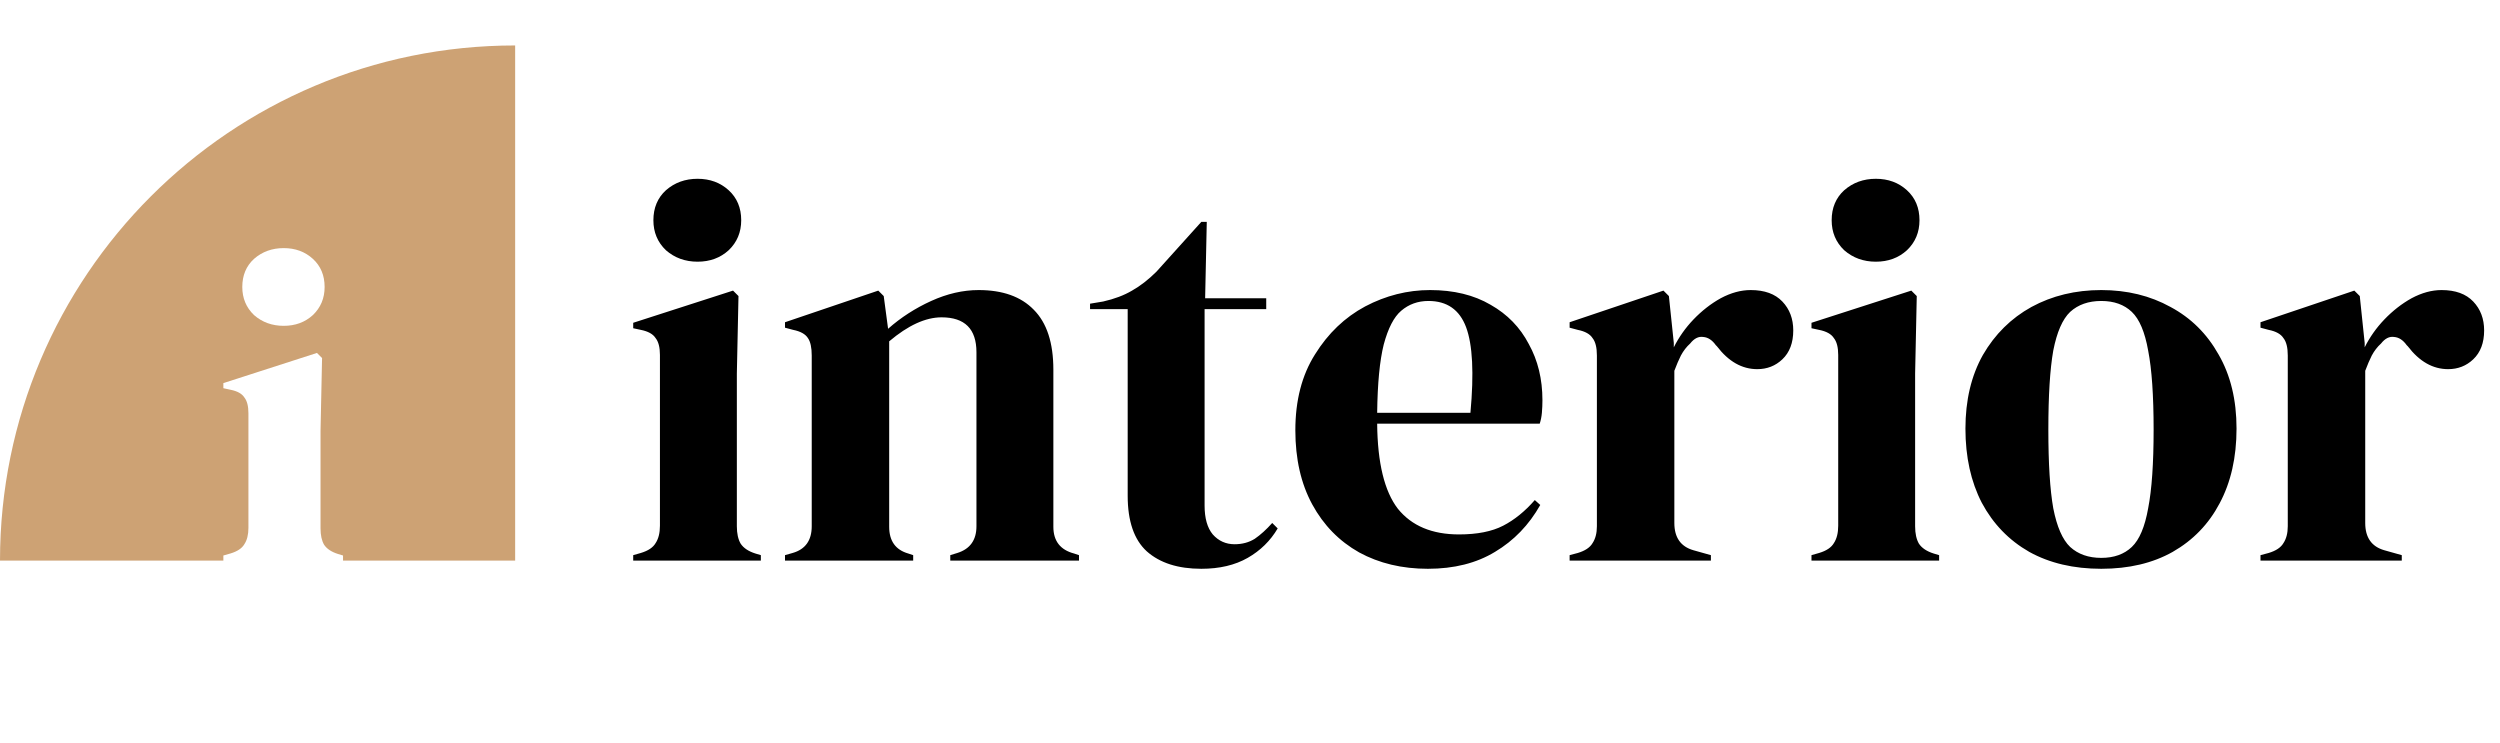
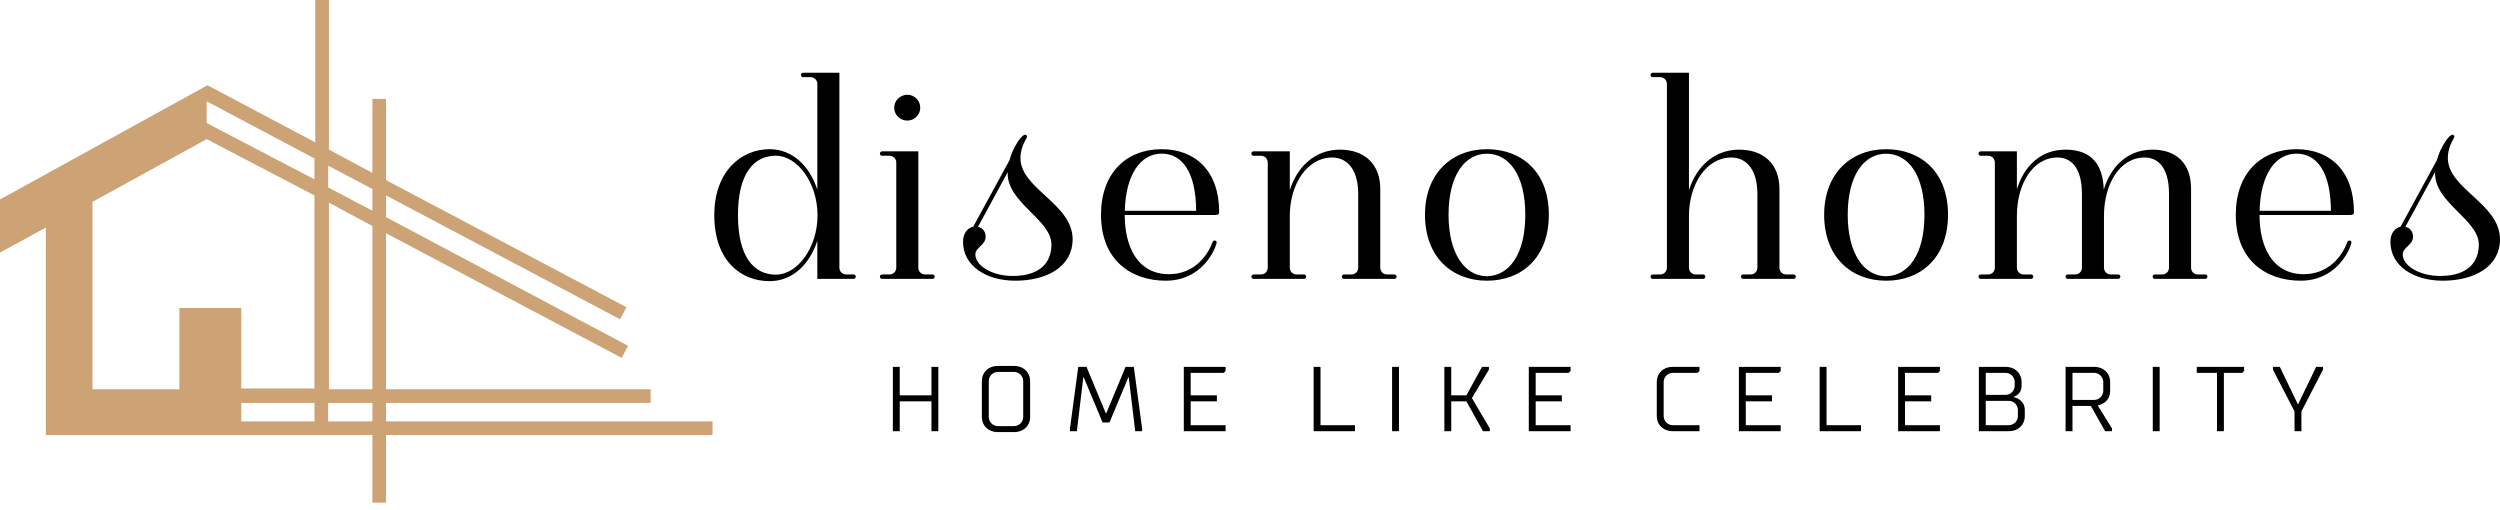
- <svg xmlns="http://www.w3.org/2000/svg" width="165" height="49" viewBox="0 0 165 49" fill="none">
-   <path d="M46.04 17.272C45.224 17.272 44.528 17.02 43.952 16.516C43.4 15.988 43.124 15.328 43.124 14.536C43.124 13.72 43.4 13.06 43.952 12.556C44.528 12.052 45.224 11.8 46.04 11.8C46.856 11.8 47.54 12.052 48.092 12.556C48.644 13.06 48.92 13.72 48.92 14.536C48.92 15.328 48.644 15.988 48.092 16.516C47.54 17.02 46.856 17.272 46.04 17.272ZM41.792 37V36.64L42.296 36.496C42.776 36.352 43.1 36.136 43.268 35.848C43.46 35.56 43.556 35.176 43.556 34.696V23.428C43.556 22.924 43.46 22.552 43.268 22.312C43.1 22.048 42.776 21.868 42.296 21.772L41.792 21.664V21.304L48.38 19.18L48.74 19.54L48.632 24.652V34.732C48.632 35.212 48.716 35.596 48.884 35.884C49.076 36.172 49.4 36.388 49.856 36.532L50.216 36.64V37H41.792ZM51.81 37V36.64L52.314 36.496C53.154 36.256 53.574 35.668 53.574 34.732V23.464C53.574 22.936 53.49 22.552 53.322 22.312C53.154 22.048 52.83 21.868 52.35 21.772L51.81 21.628V21.268L57.966 19.18L58.326 19.54L58.614 21.7C59.454 20.956 60.402 20.344 61.458 19.864C62.514 19.384 63.558 19.144 64.59 19.144C66.174 19.144 67.386 19.576 68.226 20.44C69.09 21.304 69.522 22.624 69.522 24.4V34.768C69.522 35.704 69.978 36.292 70.89 36.532L71.214 36.64V37H62.718V36.64L63.186 36.496C64.026 36.232 64.446 35.644 64.446 34.732V23.248C64.446 21.712 63.678 20.944 62.142 20.944C61.086 20.944 59.934 21.472 58.686 22.528V34.768C58.686 35.704 59.106 36.292 59.946 36.532L60.27 36.64V37H51.81ZM79.287 37.54C77.751 37.54 76.551 37.156 75.687 36.388C74.847 35.62 74.427 34.396 74.427 32.716V20.404H71.943V20.044L72.807 19.9C73.551 19.732 74.187 19.492 74.715 19.18C75.267 18.868 75.807 18.448 76.335 17.92L79.287 14.644H79.647L79.539 19.684H83.571V20.404H79.503V33.364C79.503 34.204 79.683 34.84 80.043 35.272C80.427 35.704 80.907 35.92 81.483 35.92C81.987 35.92 82.431 35.8 82.815 35.56C83.199 35.296 83.583 34.948 83.967 34.516L84.327 34.876C83.847 35.692 83.187 36.34 82.347 36.82C81.507 37.3 80.487 37.54 79.287 37.54ZM94.385 19.144C95.945 19.144 97.277 19.468 98.381 20.116C99.485 20.74 100.325 21.604 100.901 22.708C101.501 23.788 101.801 25.024 101.801 26.416C101.801 26.68 101.789 26.956 101.765 27.244C101.741 27.508 101.693 27.748 101.621 27.964H90.893C90.917 30.556 91.373 32.428 92.261 33.58C93.173 34.708 94.517 35.272 96.293 35.272C97.493 35.272 98.465 35.08 99.209 34.696C99.953 34.312 100.649 33.748 101.297 33.004L101.657 33.328C100.913 34.648 99.917 35.68 98.669 36.424C97.445 37.168 95.969 37.54 94.241 37.54C92.537 37.54 91.025 37.18 89.705 36.46C88.385 35.716 87.353 34.66 86.609 33.292C85.865 31.924 85.493 30.292 85.493 28.396C85.493 26.428 85.925 24.76 86.789 23.392C87.653 22 88.757 20.944 90.101 20.224C91.469 19.504 92.897 19.144 94.385 19.144ZM94.277 19.864C93.581 19.864 92.981 20.08 92.477 20.512C91.997 20.92 91.613 21.664 91.325 22.744C91.061 23.8 90.917 25.3 90.893 27.244H97.049C97.289 24.628 97.193 22.744 96.761 21.592C96.329 20.44 95.501 19.864 94.277 19.864ZM103.595 37V36.64L104.135 36.496C104.615 36.352 104.939 36.136 105.107 35.848C105.299 35.56 105.395 35.188 105.395 34.732V23.464C105.395 22.936 105.299 22.552 105.107 22.312C104.939 22.048 104.615 21.868 104.135 21.772L103.595 21.628V21.268L109.787 19.18L110.147 19.54L110.471 22.636V22.924C110.807 22.252 111.239 21.64 111.767 21.088C112.319 20.512 112.919 20.044 113.567 19.684C114.239 19.324 114.899 19.144 115.547 19.144C116.459 19.144 117.155 19.396 117.635 19.9C118.115 20.404 118.355 21.04 118.355 21.808C118.355 22.624 118.115 23.26 117.635 23.716C117.179 24.148 116.627 24.364 115.979 24.364C114.971 24.364 114.083 23.86 113.315 22.852L113.243 22.78C113.003 22.444 112.727 22.264 112.415 22.24C112.103 22.192 111.815 22.336 111.551 22.672C111.311 22.888 111.107 23.152 110.939 23.464C110.795 23.752 110.651 24.088 110.507 24.472V34.516C110.507 35.476 110.927 36.076 111.767 36.316L112.919 36.64V37H103.595ZM123.806 17.272C122.99 17.272 122.294 17.02 121.718 16.516C121.166 15.988 120.89 15.328 120.89 14.536C120.89 13.72 121.166 13.06 121.718 12.556C122.294 12.052 122.99 11.8 123.806 11.8C124.622 11.8 125.306 12.052 125.858 12.556C126.41 13.06 126.686 13.72 126.686 14.536C126.686 15.328 126.41 15.988 125.858 16.516C125.306 17.02 124.622 17.272 123.806 17.272ZM119.558 37V36.64L120.062 36.496C120.542 36.352 120.866 36.136 121.034 35.848C121.226 35.56 121.322 35.176 121.322 34.696V23.428C121.322 22.924 121.226 22.552 121.034 22.312C120.866 22.048 120.542 21.868 120.062 21.772L119.558 21.664V21.304L126.146 19.18L126.506 19.54L126.398 24.652V34.732C126.398 35.212 126.482 35.596 126.65 35.884C126.842 36.172 127.166 36.388 127.622 36.532L127.982 36.64V37H119.558ZM138.683 37.54C136.859 37.54 135.275 37.168 133.931 36.424C132.587 35.656 131.543 34.576 130.799 33.184C130.079 31.792 129.719 30.16 129.719 28.288C129.719 26.416 130.103 24.796 130.871 23.428C131.663 22.06 132.731 21.004 134.075 20.26C135.443 19.516 136.979 19.144 138.683 19.144C140.387 19.144 141.911 19.516 143.255 20.26C144.599 20.98 145.655 22.024 146.423 23.392C147.215 24.76 147.611 26.392 147.611 28.288C147.611 30.184 147.239 31.828 146.495 33.22C145.775 34.588 144.743 35.656 143.399 36.424C142.079 37.168 140.507 37.54 138.683 37.54ZM138.683 36.82C139.523 36.82 140.195 36.58 140.699 36.1C141.203 35.62 141.563 34.768 141.779 33.544C142.019 32.32 142.139 30.592 142.139 28.36C142.139 26.104 142.019 24.364 141.779 23.14C141.563 21.916 141.203 21.064 140.699 20.584C140.195 20.104 139.523 19.864 138.683 19.864C137.843 19.864 137.159 20.104 136.631 20.584C136.127 21.064 135.755 21.916 135.515 23.14C135.299 24.364 135.191 26.104 135.191 28.36C135.191 30.592 135.299 32.32 135.515 33.544C135.755 34.768 136.127 35.62 136.631 36.1C137.159 36.58 137.843 36.82 138.683 36.82ZM149.193 37V36.64L149.733 36.496C150.213 36.352 150.537 36.136 150.705 35.848C150.897 35.56 150.993 35.188 150.993 34.732V23.464C150.993 22.936 150.897 22.552 150.705 22.312C150.537 22.048 150.213 21.868 149.733 21.772L149.193 21.628V21.268L155.385 19.18L155.745 19.54L156.069 22.636V22.924C156.405 22.252 156.837 21.64 157.365 21.088C157.917 20.512 158.517 20.044 159.165 19.684C159.837 19.324 160.497 19.144 161.145 19.144C162.057 19.144 162.753 19.396 163.233 19.9C163.713 20.404 163.953 21.04 163.953 21.808C163.953 22.624 163.713 23.26 163.233 23.716C162.777 24.148 162.225 24.364 161.577 24.364C160.569 24.364 159.681 23.86 158.913 22.852L158.841 22.78C158.601 22.444 158.325 22.264 158.013 22.24C157.701 22.192 157.413 22.336 157.149 22.672C156.909 22.888 156.705 23.152 156.537 23.464C156.393 23.752 156.249 24.088 156.105 24.472V34.516C156.105 35.476 156.525 36.076 157.365 36.316L158.517 36.64V37H149.193Z" fill="black" />
-   <path fill-rule="evenodd" clip-rule="evenodd" d="M34 3C15.222 3 0 18.222 0 37H14.742V36.663L15.215 36.528C15.665 36.392 15.969 36.19 16.126 35.92C16.306 35.65 16.396 35.29 16.396 34.84V27.276C16.396 26.804 16.306 26.455 16.126 26.23C15.969 25.983 15.665 25.814 15.215 25.724L14.742 25.622V25.285L20.919 23.294L21.256 23.631L21.155 28.424V34.874C21.155 35.324 21.234 35.684 21.391 35.954C21.571 36.224 21.875 36.426 22.302 36.561L22.64 36.663V37H34V3ZM16.767 20.796C17.307 21.269 17.96 21.505 18.725 21.505C19.49 21.505 20.131 21.269 20.649 20.796C21.166 20.301 21.425 19.683 21.425 18.94C21.425 18.175 21.166 17.556 20.649 17.084C20.131 16.611 19.49 16.375 18.725 16.375C17.96 16.375 17.307 16.611 16.767 17.084C16.25 17.556 15.991 18.175 15.991 18.94C15.991 19.683 16.25 20.301 16.767 20.796Z" fill="#CDA274" />
+ <svg xmlns="http://www.w3.org/2000/svg" width="329" height="67" viewBox="0 0 329 67" fill="none">
+   <path d="M93.772 55.459H50.802V53.024H85.622V51.225H50.802V30.693L81.812 47.097L82.659 45.51L50.802 28.576V25.718L81.6 42.017L82.447 40.43L50.802 23.707V13.018H49.003V22.755L43.287 19.686V0H41.488V18.733L27.306 11.219L0 26.248V33.233L6.033 29.952V57.258H27.306H49.003V66.148H50.802V57.258H93.772V55.459ZM49.003 51.225H43.287V26.671L49.003 29.74V51.225ZM49.003 24.872V27.729L43.181 24.66V21.802L49.003 24.872ZM41.382 20.85V23.602L27.2 16.193V13.335L41.382 20.85ZM12.171 26.565L27.2 18.31L41.382 25.718V51.119H31.751V40.536H23.602V51.225H19.051H12.171V26.565ZM41.382 53.024V55.459H31.751V53.024H41.382ZM43.181 55.459V53.024H49.003V55.459H43.181Z" fill="#CDA274" />
+   <path d="M112.324 36.12C112.498 36.12 112.619 36.24 112.619 36.406C112.619 36.58 112.498 36.7 112.325 36.7H107.562V31.692C106.53 34.812 104.294 36.999 101.272 36.999C97.469 36.999 94 34.285 94 28.297C94 22.637 97.465 19.635 101.272 19.635C104.348 19.635 106.561 21.905 107.562 24.964V11.052C107.562 10.573 107.202 10.155 106.665 10.155H105.701C105.528 10.155 105.407 10.034 105.407 9.869C105.407 9.695 105.528 9.575 105.701 9.575H110.464V35.223C110.464 35.701 110.823 36.12 111.361 36.12H112.324L112.324 36.12ZM102.097 36.143C104.954 36.143 107.585 32.593 107.585 28.335C107.585 24.046 104.923 20.491 102.097 20.491C99.201 20.491 97.116 22.834 97.116 28.306C97.116 33.8 99.201 36.143 102.097 36.143ZM117.675 14.178C117.675 13.241 118.446 12.47 119.413 12.47C120.334 12.47 121.105 13.241 121.105 14.178C121.105 15.099 120.334 15.87 119.413 15.87C118.446 15.87 117.675 15.099 117.675 14.178ZM122.713 36.12C122.886 36.12 123.006 36.24 123.006 36.406C123.006 36.58 122.886 36.7 122.712 36.7H116.089C115.916 36.7 115.795 36.58 115.795 36.406C115.795 36.24 115.916 36.12 116.089 36.12H117.053C117.591 36.12 117.95 35.702 117.95 35.223V21.395C117.95 20.917 117.591 20.499 117.053 20.499H116.089C115.916 20.499 115.795 20.378 115.795 20.212C115.795 20.039 115.916 19.919 116.089 19.919H120.852V35.223C120.852 35.701 121.211 36.119 121.749 36.119H122.713L122.713 36.12ZM134.293 20.802C134.293 24.863 141.158 26.797 141.158 31.49C141.158 35.034 137.859 36.94 133.617 36.94C129.775 36.94 126.737 34.991 126.737 31.827C126.737 30.616 127.397 29.975 128.076 29.828L132.851 21.081C133.068 20.207 133.489 19.377 133.938 18.659C134.272 18.133 134.694 17.726 134.888 17.726C135.09 17.726 135.203 17.898 135.144 18.056C134.672 18.915 134.293 19.72 134.293 20.802L134.293 20.802ZM133.258 36.317C137.107 36.317 138.369 34.339 138.369 32.181C138.369 28.87 132.43 26.655 132.616 22.65L128.702 29.857C129.236 29.956 129.712 30.391 129.712 31.159C129.712 32.269 128.357 32.54 128.357 33.479C128.357 34.974 130.567 36.317 133.258 36.317V36.317ZM160.442 27.897C160.442 28.186 160.304 28.29 159.963 28.29H148.016C148.016 32.523 149.742 36.083 153.831 36.083C157.121 36.083 158.908 33.675 159.549 31.902C159.625 31.706 159.73 31.653 159.843 31.653C160.054 31.653 160.136 31.811 160.106 31.991C159.811 33.135 158.022 36.939 153.418 36.939C148.866 36.939 144.892 34.252 144.892 28.261C144.892 22.776 148.223 19.635 152.877 19.635C157.312 19.635 160.442 22.519 160.442 27.897L160.442 27.897ZM148.024 27.741L157.415 27.74C157.384 22.627 155.574 20.22 152.875 20.22C150.164 20.22 148.158 22.839 148.024 27.741L148.024 27.741ZM183.504 36.12C183.677 36.12 183.797 36.24 183.797 36.406C183.797 36.58 183.676 36.7 183.503 36.7H176.88C176.707 36.7 176.586 36.58 176.586 36.406C176.586 36.24 176.707 36.12 176.88 36.12H177.844C178.382 36.12 178.741 35.702 178.741 35.223V25.556C178.741 21.813 176.882 20.727 175.319 20.727C172 20.727 169.736 24.27 169.736 28.417V35.223C169.736 35.701 170.096 36.12 170.633 36.12H171.597C171.77 36.12 171.891 36.24 171.891 36.406C171.891 36.579 171.77 36.7 171.597 36.7H164.974C164.8 36.7 164.68 36.579 164.68 36.406C164.68 36.24 164.8 36.12 164.974 36.12H165.938C166.475 36.12 166.834 35.701 166.834 35.223V21.395C166.834 20.916 166.475 20.498 165.938 20.498H164.974C164.8 20.498 164.68 20.378 164.68 20.212C164.68 20.039 164.8 19.918 164.974 19.918H169.737V25.034C170.696 21.96 173.03 19.694 176.35 19.694C179.55 19.694 181.643 21.57 181.643 24.877V35.222C181.643 35.701 182.002 36.119 182.54 36.119H183.504L183.504 36.12ZM195.682 36.94C191.099 36.94 187.528 33.846 187.528 28.261C187.528 22.876 190.999 19.635 195.682 19.635C200.196 19.635 203.828 22.568 203.828 28.261C203.828 33.846 200.312 36.94 195.682 36.94ZM195.662 36.353C198.556 36.324 200.728 33.532 200.728 28.277C200.728 22.927 198.524 20.229 195.682 20.229C192.856 20.229 190.629 22.927 190.629 28.277C190.629 33.327 192.728 36.324 195.662 36.353ZM236.034 36.12C236.208 36.12 236.328 36.24 236.328 36.406C236.328 36.58 236.207 36.7 236.034 36.7H229.41C229.237 36.7 229.117 36.58 229.117 36.406C229.117 36.24 229.237 36.12 229.411 36.12H230.374C230.912 36.12 231.271 35.702 231.271 35.223V25.556C231.271 21.813 229.412 20.727 227.85 20.727C224.53 20.727 222.267 24.27 222.267 28.417V35.223C222.267 35.701 222.626 36.12 223.164 36.12H224.128C224.301 36.12 224.421 36.24 224.421 36.406C224.421 36.579 224.301 36.7 224.128 36.7H217.504C217.331 36.7 217.21 36.579 217.21 36.406C217.21 36.24 217.331 36.12 217.504 36.12H218.468C219.006 36.12 219.365 35.701 219.365 35.223V11.051C219.365 10.572 219.006 10.154 218.468 10.154H217.504C217.331 10.154 217.21 10.034 217.21 9.868C217.21 9.695 217.331 9.574 217.504 9.574H222.267V25.034C223.227 21.96 225.561 19.694 228.881 19.694C232.081 19.694 234.174 21.57 234.174 24.877V35.222C234.174 35.701 234.533 36.119 235.071 36.119H236.034L236.034 36.12ZM248.213 36.94C243.63 36.94 240.059 33.846 240.059 28.261C240.059 22.876 243.53 19.635 248.213 19.635C252.727 19.635 256.359 22.568 256.359 28.261C256.359 33.846 252.842 36.94 248.213 36.94ZM248.192 36.353C251.087 36.324 253.258 33.532 253.258 28.277C253.258 22.927 251.055 20.229 248.213 20.229C245.386 20.229 243.16 22.927 243.16 28.277C243.16 33.327 245.259 36.324 248.192 36.353ZM290.205 36.12C290.378 36.12 290.498 36.24 290.498 36.406C290.498 36.579 290.377 36.7 290.204 36.7H283.58C283.407 36.7 283.287 36.579 283.287 36.406C283.287 36.24 283.407 36.12 283.58 36.12H284.544C285.082 36.12 285.441 35.701 285.441 35.223V25.51C285.441 21.814 283.805 20.727 282.242 20.727C278.923 20.727 276.883 24.27 276.883 28.417V35.223C276.883 35.701 277.242 36.12 277.78 36.12H278.743C278.917 36.12 279.037 36.24 279.037 36.406C279.037 36.579 278.917 36.7 278.743 36.7H272.12C271.947 36.7 271.827 36.579 271.827 36.406C271.827 36.24 271.947 36.12 272.121 36.12H273.084C273.622 36.12 273.981 35.701 273.981 35.223V25.51C273.981 21.814 272.345 20.727 270.783 20.727C267.463 20.727 265.423 24.271 265.423 28.418V35.223C265.423 35.702 265.782 36.12 266.32 36.12H267.284C267.457 36.12 267.578 36.24 267.578 36.406C267.578 36.579 267.457 36.7 267.284 36.7H260.661C260.487 36.7 260.367 36.579 260.367 36.406C260.367 36.24 260.487 36.12 260.661 36.12H261.624C262.162 36.12 262.521 35.702 262.521 35.223V21.395C262.521 20.917 262.162 20.499 261.624 20.499H260.661C260.487 20.499 260.367 20.378 260.367 20.212C260.367 20.039 260.487 19.918 260.661 19.918H265.423V24.919C266.342 21.889 268.534 19.694 271.814 19.694C275.18 19.694 276.75 21.576 276.855 24.969C277.77 21.911 279.975 19.694 283.275 19.694C286.475 19.694 288.344 21.57 288.344 24.831V35.223C288.344 35.702 288.703 36.12 289.241 36.12H290.205L290.205 36.12ZM309.779 27.897C309.779 28.186 309.641 28.29 309.3 28.29H297.353C297.353 32.523 299.079 36.083 303.168 36.083C306.458 36.083 308.245 33.675 308.886 31.902C308.962 31.706 309.067 31.653 309.18 31.653C309.39 31.653 309.473 31.811 309.443 31.991C309.148 33.135 307.358 36.939 302.755 36.939C298.202 36.939 294.229 34.252 294.229 28.261C294.229 22.776 297.56 19.635 302.213 19.635C306.649 19.635 309.778 22.519 309.778 27.897L309.779 27.897ZM297.361 27.741L306.752 27.74C306.721 22.627 304.911 20.22 302.212 20.22C299.501 20.22 297.495 22.839 297.361 27.741L297.361 27.741ZM322.136 20.802C322.136 24.863 329 26.797 329 31.49C329 35.034 325.701 36.94 321.459 36.94C317.618 36.94 314.58 34.991 314.58 31.827C314.58 30.616 315.24 29.975 315.919 29.828L320.694 21.081C320.911 20.207 321.331 19.377 321.78 18.659C322.114 18.133 322.536 17.726 322.73 17.726C322.933 17.726 323.045 17.898 322.986 18.056C322.514 18.915 322.136 19.72 322.136 20.802L322.136 20.802ZM321.1 36.317C324.95 36.317 326.212 34.339 326.212 32.181C326.212 28.87 320.272 26.655 320.459 22.65L316.544 29.857C317.078 29.956 317.554 30.391 317.554 31.159C317.554 32.269 316.199 32.54 316.199 33.479C316.199 34.974 318.41 36.317 321.1 36.317V36.317Z" fill="black" />
+   <path d="M122.577 48.28H123.484V56.742H122.577V52.813H118.407V56.742H117.5V48.28H118.407V52.028H122.577V48.28ZM129.215 54.868V50.154C129.215 49.005 130.061 48.159 131.331 48.159H133.446C134.716 48.159 135.562 49.005 135.562 50.154V54.868C135.562 56.017 134.716 56.863 133.446 56.863H131.331C130.061 56.863 129.215 56.017 129.215 54.868ZM134.655 54.868V50.154C134.655 49.489 134.111 48.945 133.446 48.945H131.331C130.666 48.945 130.122 49.489 130.122 50.154V54.868C130.122 55.533 130.666 56.077 131.331 56.077H133.446C134.111 56.077 134.655 55.533 134.655 54.868ZM146.008 55.594H145.101L142.623 49.67H142.562L141.716 56.742H140.81V56.38L141.898 48.28H142.986L145.524 54.385H145.585L148.123 48.28H149.211L150.299 56.38V56.742H149.392L148.546 49.67H148.486L146.008 55.594ZM155.789 56.742V48.28H161.289V48.824L161.047 49.066H156.695V52.028H160.141V52.813H156.695V55.956H161.289V56.742H155.789ZM172.873 48.28H173.779V55.956H178.313V56.742H172.873V48.28ZM184.104 56.742H183.198V48.28H184.104V56.742ZM190.984 48.28V52.028H192.979L195.034 48.28H195.941V48.643L193.704 52.39L196.062 56.38V56.742H195.155L192.979 52.813H190.984V56.742H190.078V48.28H190.984ZM201.189 56.742V48.28H206.689V48.824L206.447 49.066H202.095V52.028H205.54V52.813H202.095V55.956H206.689V56.742H201.189ZM223.652 55.956V56.742H220.146C218.877 56.742 218.031 55.896 218.031 54.748V50.275C218.031 49.126 218.877 48.28 220.146 48.28H223.652V48.824L223.41 49.066H220.146C219.481 49.066 218.937 49.61 218.937 50.275V54.748C218.937 55.412 219.481 55.956 220.146 55.956H223.652ZM228.839 56.742V48.28H234.34V48.824L234.098 49.066H229.746V52.028H233.191V52.813H229.746V55.956H234.34V56.742H228.839ZM239.467 48.28H240.373V55.956H244.907V56.742H239.467V48.28ZM249.792 56.742V48.28H255.292V48.824L255.05 49.066H250.698V52.028H254.144V52.813H250.698V55.956H255.292V56.742H249.792ZM264.348 52.753H261.326V55.956H264.348C265.013 55.956 265.557 55.412 265.557 54.748V53.962C265.557 53.297 265.013 52.753 264.348 52.753ZM265.013 52.209V52.269C265.013 52.269 266.463 52.511 266.463 53.962V54.748C266.463 55.896 265.617 56.742 264.348 56.742H260.419V48.28H263.925C265.194 48.28 266.04 49.126 266.04 50.275V50.758C266.04 51.967 265.013 52.209 265.013 52.209ZM263.925 49.066H261.326V51.967H263.925C264.59 51.967 265.134 51.423 265.134 50.758V50.275C265.134 49.61 264.59 49.066 263.925 49.066ZM272.739 56.742H271.832V48.28H275.58C276.849 48.28 277.695 49.126 277.695 50.275V51.423C277.695 53.116 276.063 53.357 276.063 53.357L277.937 56.38V56.742H277.03L275.156 53.418H272.739V56.742ZM275.58 49.066H272.739V52.632H275.58C276.244 52.632 276.788 52.088 276.788 51.423V50.275C276.788 49.61 276.244 49.066 275.58 49.066ZM284.212 56.742H283.306V48.28H284.212V56.742ZM292.664 49.066V56.742H291.757V49.066H289.097V48.28H295.323V48.824L295.081 49.066H292.664ZM302.868 54.143V56.742H301.961V54.143L299.12 48.643V48.28H300.027L302.384 53.176H302.445L304.802 48.28H305.709V48.643L302.868 54.143Z" fill="black" />
</svg>
